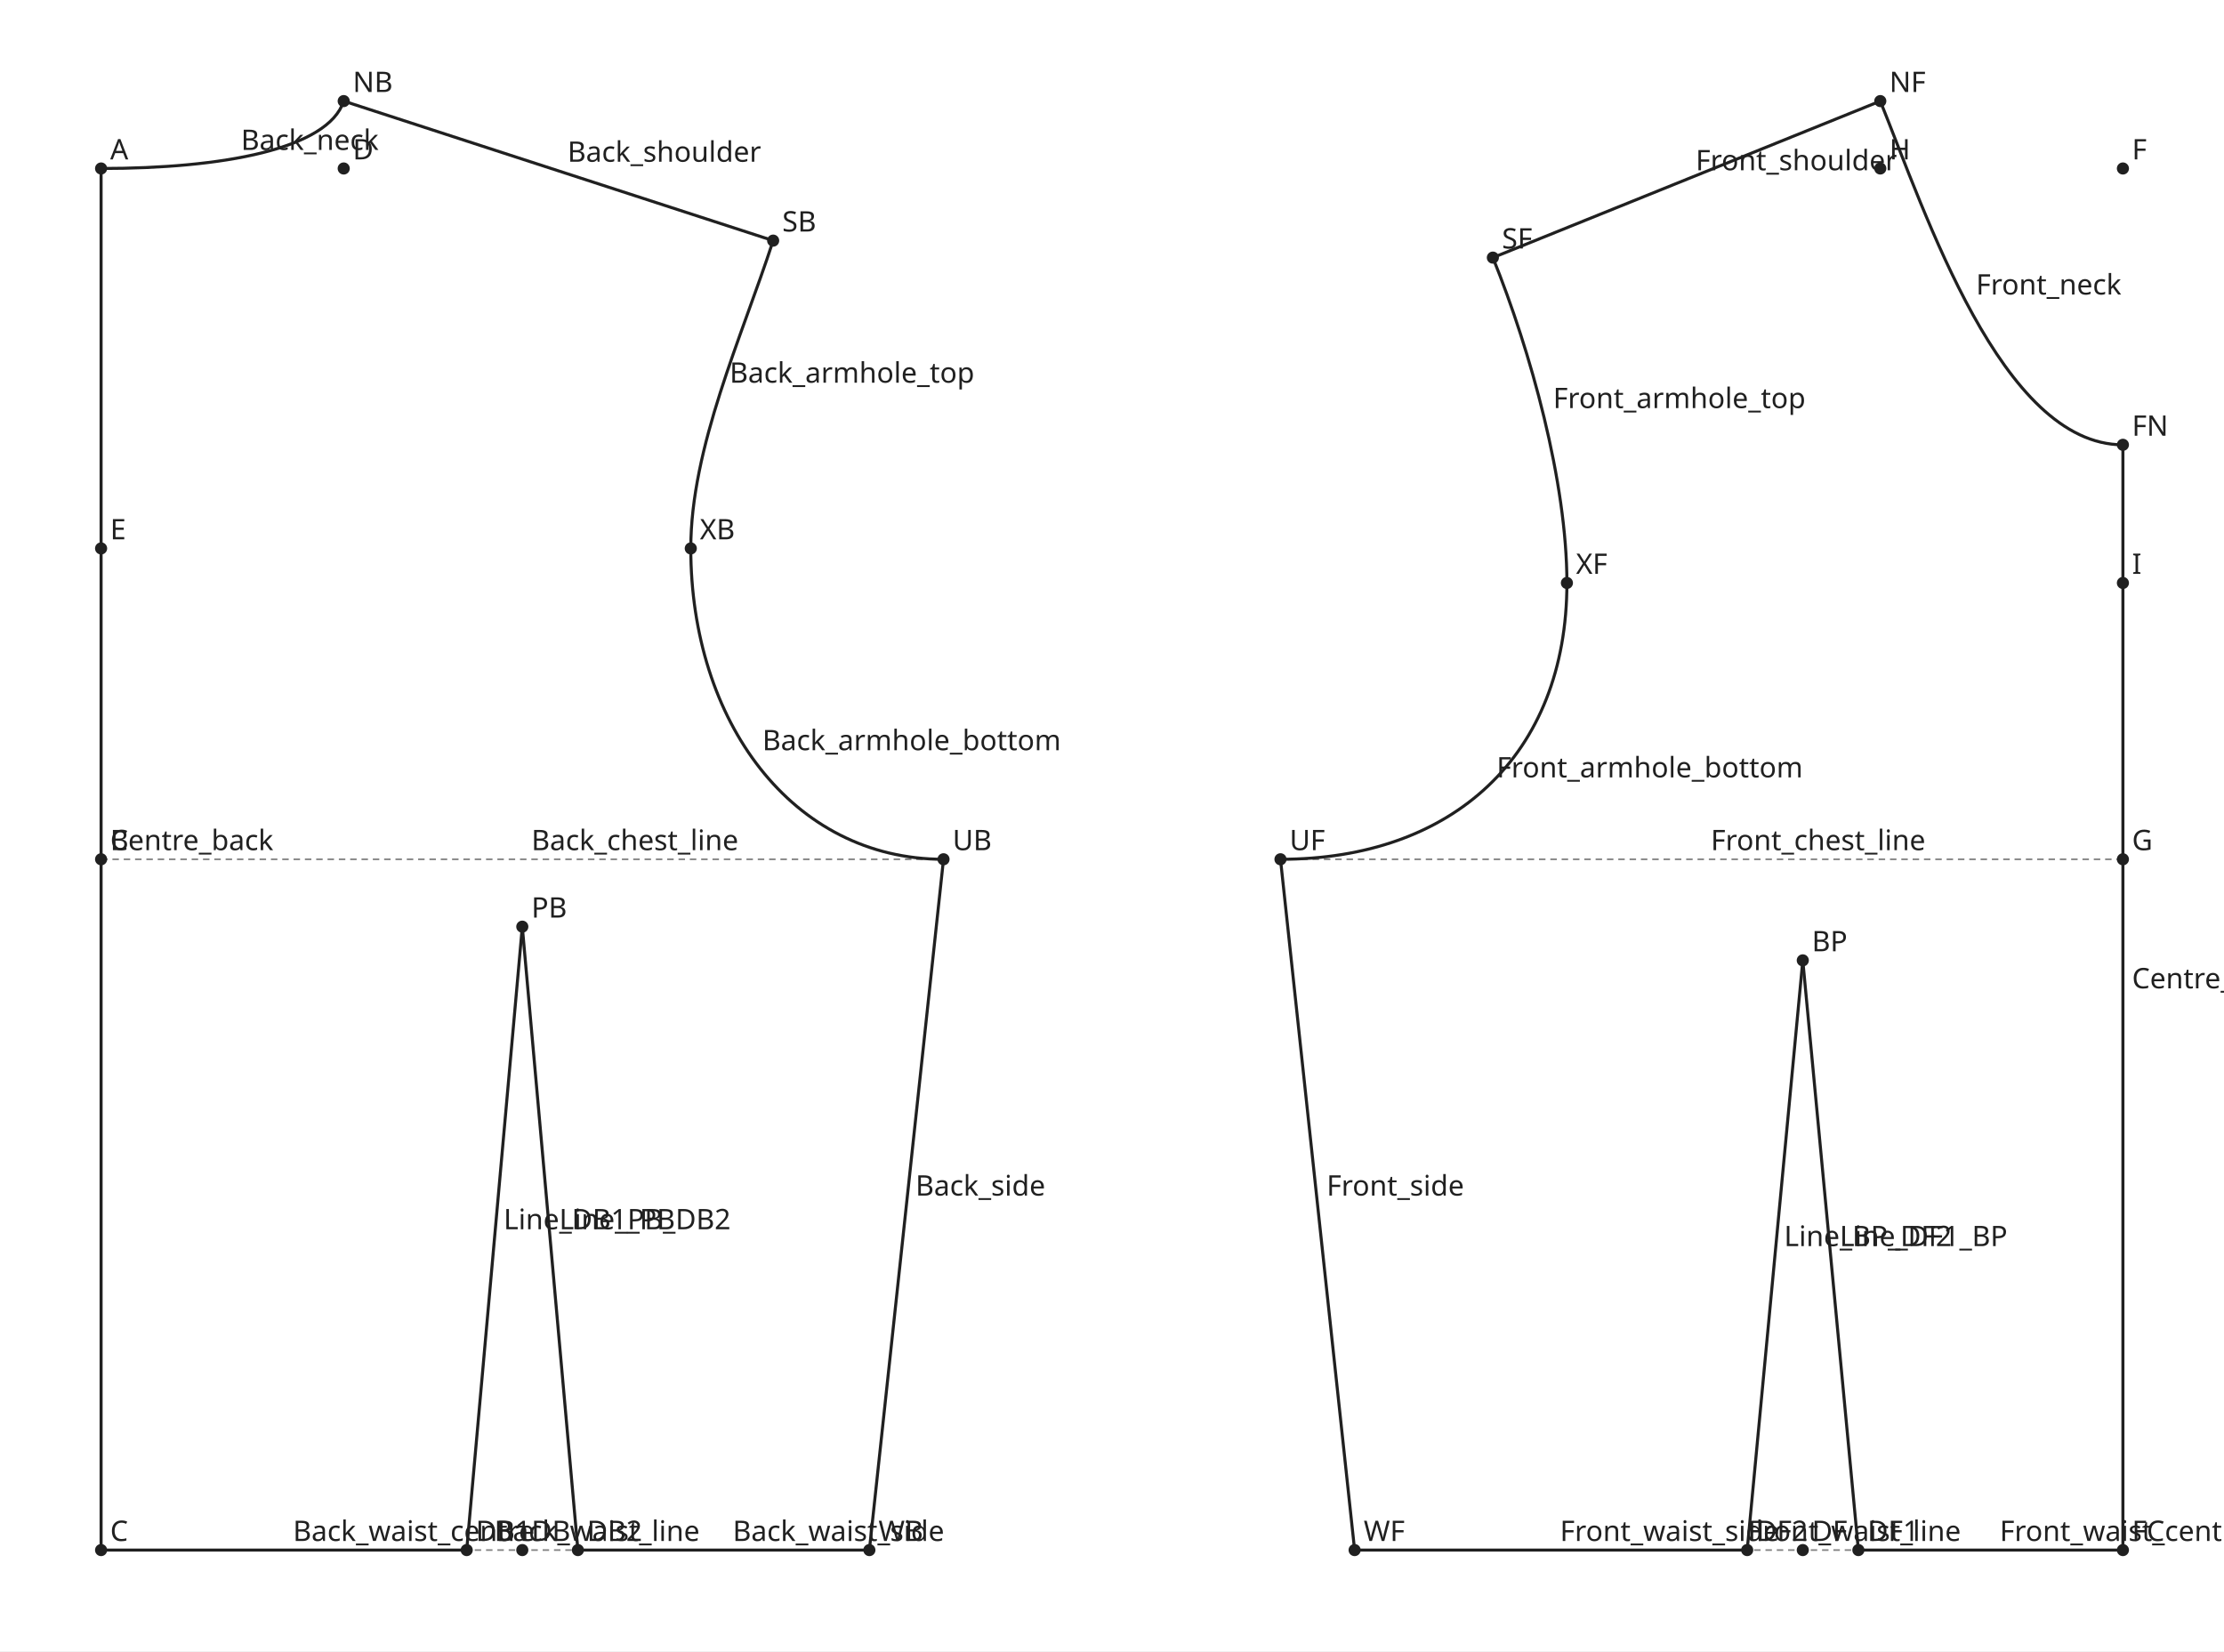
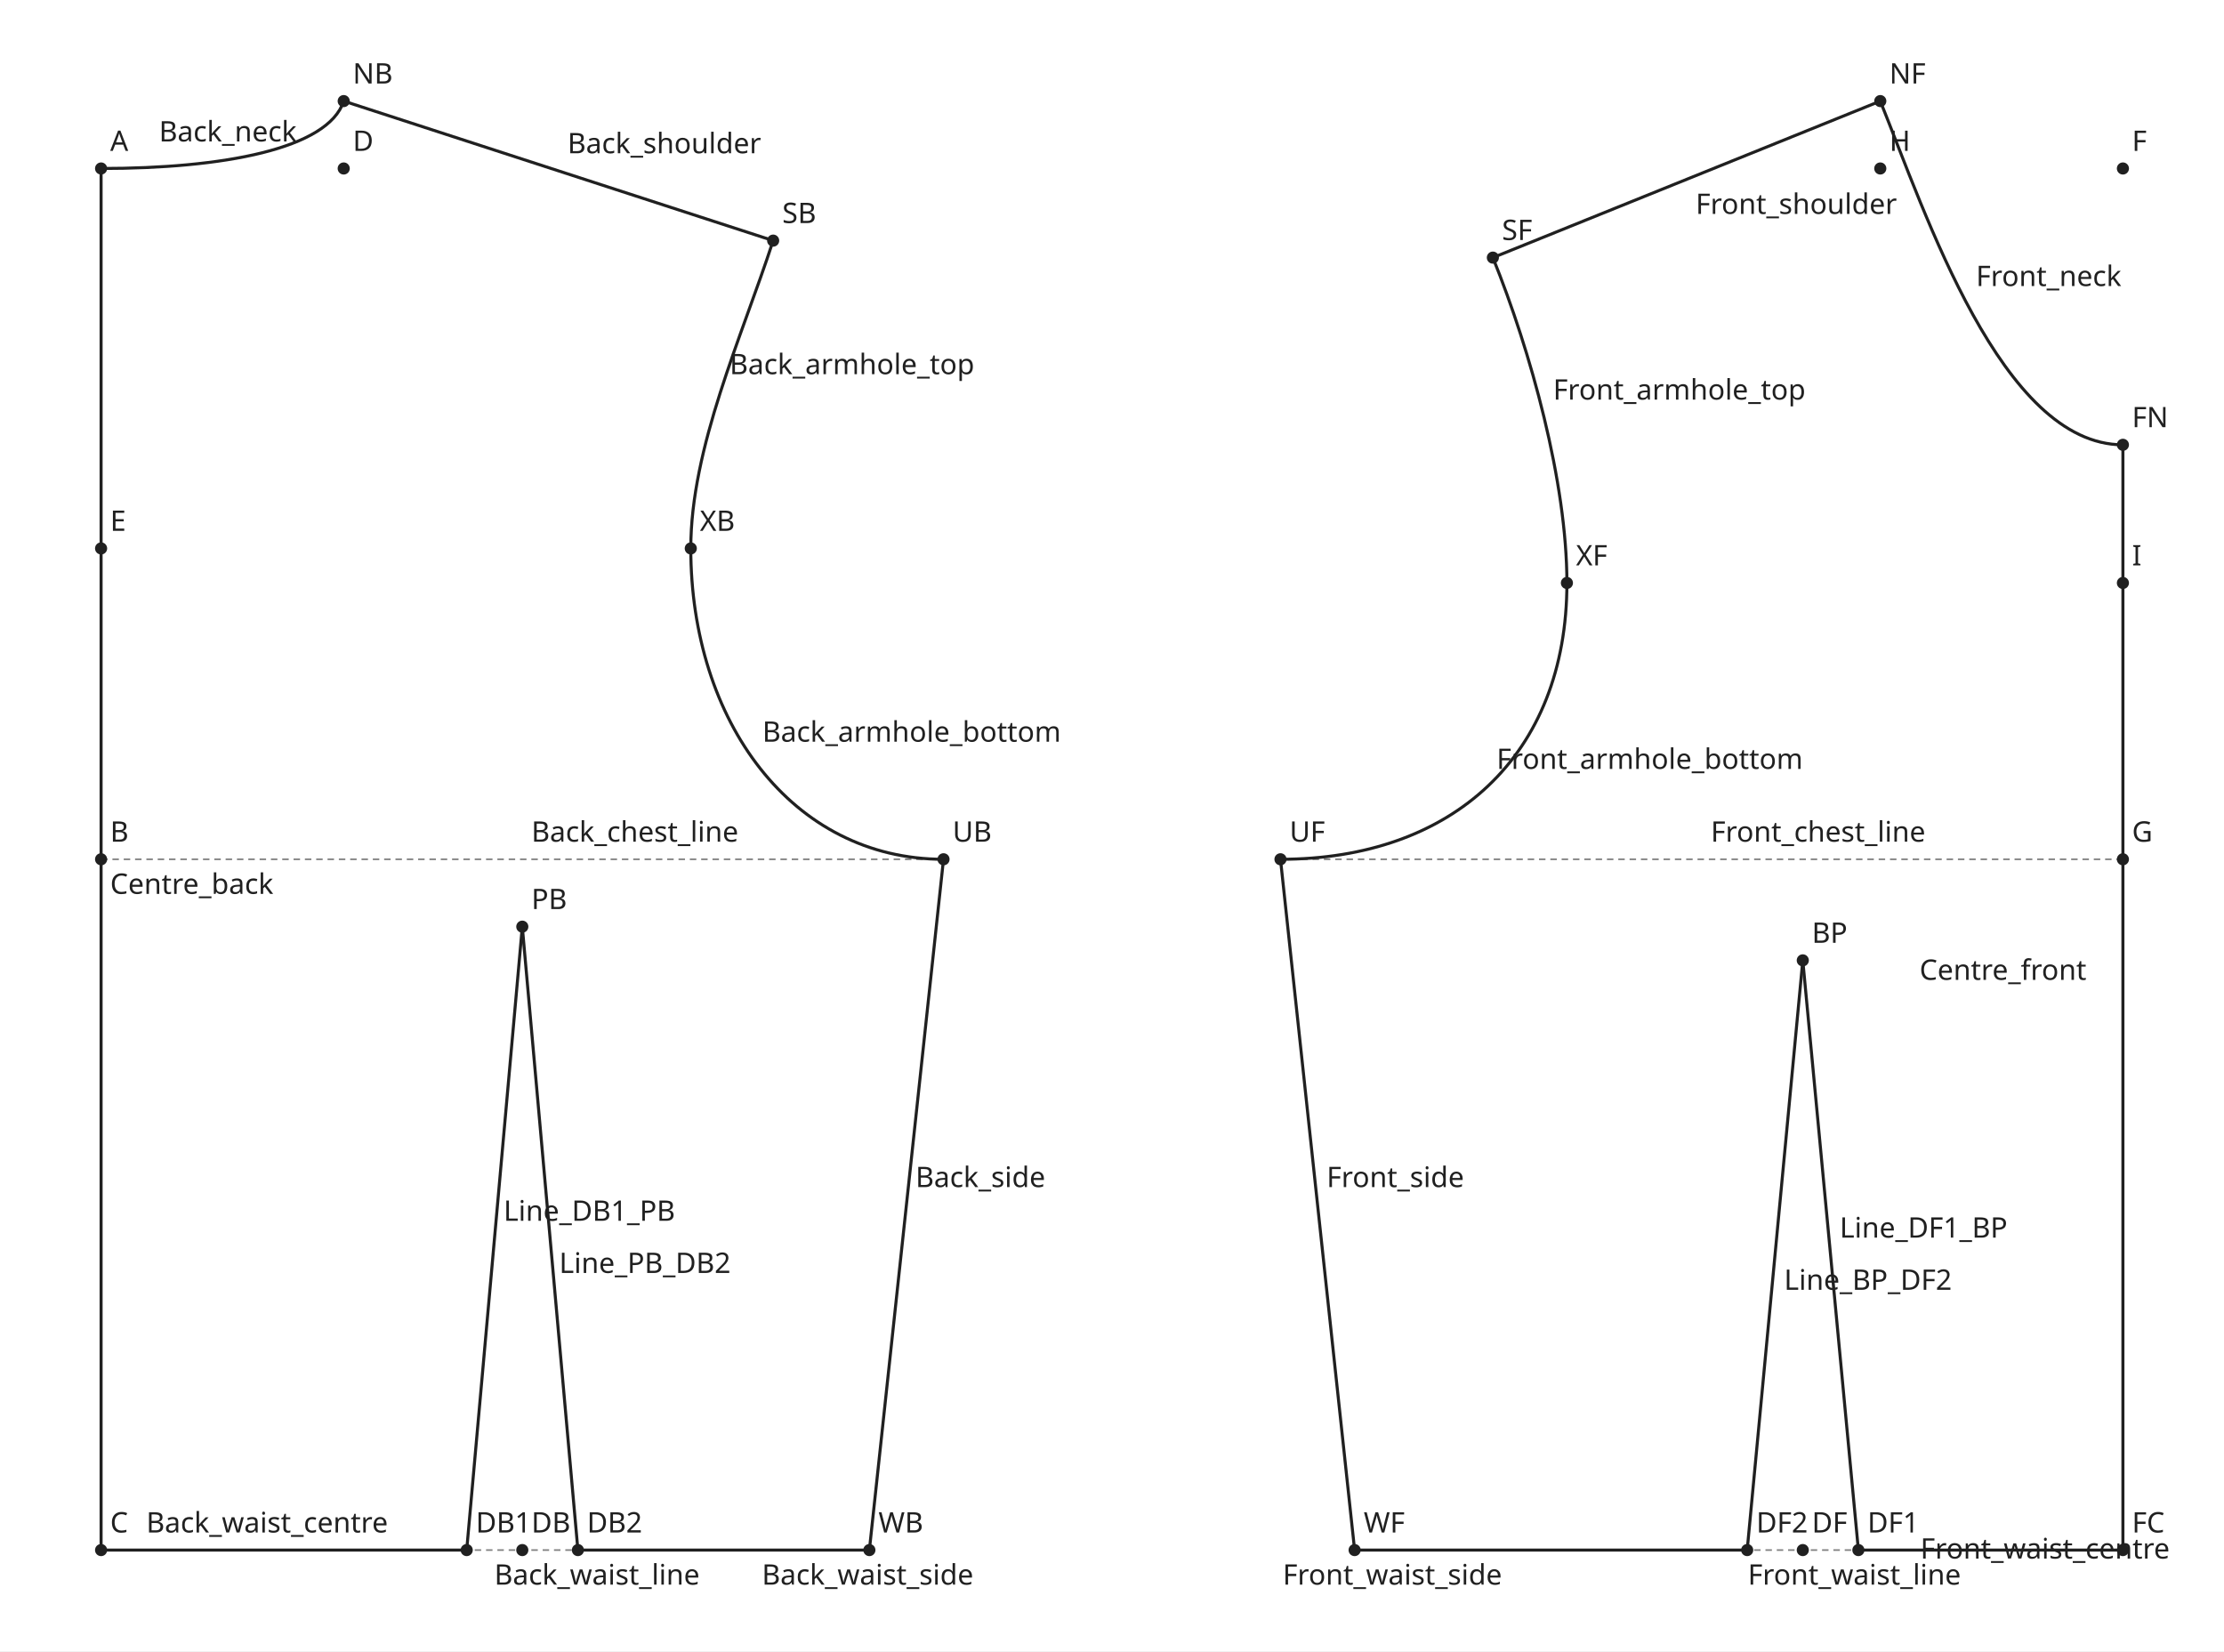
<svg xmlns="http://www.w3.org/2000/svg" width="660mm" height="490mm" viewBox="-30 -50 660 490">
  <rect x="-30" y="-50" width="660" height="490" fill="#ffffff" />
  <path data-id="16" data-name="Back_chest_line" d="M 0 205 L 250 205" fill="none" stroke="#808080" stroke-width="0.48" stroke-dasharray="1.92 1.44" />
-   <text x="127.7" y="202.3" font-family="sans-serif" font-size="8.4" fill="#202020">Back_chest_line</text>
  <path data-id="17" data-name="Back_waist_line" d="M 0 410 L 228 410" fill="none" stroke="#808080" stroke-width="0.48" stroke-dasharray="1.92 1.44" />
-   <text x="116.7" y="407.3" font-family="sans-serif" font-size="8.4" fill="#202020">Back_waist_line</text>
  <path data-id="44" data-name="Front_chest_line" d="M 600 205 L 350 205" fill="none" stroke="#808080" stroke-width="0.48" stroke-dasharray="1.92 1.44" />
-   <text x="477.7" y="202.3" font-family="sans-serif" font-size="8.4" fill="#202020">Front_chest_line</text>
  <path data-id="45" data-name="Front_waist_line" d="M 600 410 L 372 410" fill="none" stroke="#808080" stroke-width="0.48" stroke-dasharray="1.92 1.44" />
-   <text x="488.7" y="407.3" font-family="sans-serif" font-size="8.4" fill="#202020">Front_waist_line</text>
  <path data-id="15" data-name="Centre_back" d="M 0 0 L 0 410" fill="none" stroke="#202020" stroke-width="0.9" />
-   <text x="2.7" y="202.3" font-family="sans-serif" font-size="8.4" fill="#202020">Centre_back</text>
  <path data-id="21" data-name="Back_shoulder" d="M 72 -20 L 199.442 21.408" fill="none" stroke="#202020" stroke-width="0.9" />
-   <text x="138.421" y="-1.996" font-family="sans-serif" font-size="8.4" fill="#202020">Back_shoulder</text>
  <path data-id="22" data-name="Back_neck" d="M 0 0 C 36 0 67.365 -5.734 72 -20" fill="none" stroke="#202020" stroke-width="0.9" />
-   <text x="41.514" y="-5.503" font-family="sans-serif" font-size="8.4" fill="#202020">Back_neck</text>
  <path data-id="25" data-name="Back_armhole_top" d="M 199.442 21.408 C 190.171 49.94 175 82.75 175 112.75" fill="none" stroke="#202020" stroke-width="0.9" />
-   <text x="186.528" y="63.568" font-family="sans-serif" font-size="8.4" fill="#202020">Back_armhole_top</text>
  <path data-id="26" data-name="Back_armhole_bottom" d="M 175 112.75 C 175 164 205 205 250 205" fill="none" stroke="#202020" stroke-width="0.9" />
-   <text x="196.243" y="172.633" font-family="sans-serif" font-size="8.4" fill="#202020">Back_armhole_bottom</text>
  <path data-id="27" data-name="Back_side" d="M 250 205 L 228 410" fill="none" stroke="#202020" stroke-width="0.9" />
-   <text x="241.7" y="304.8" font-family="sans-serif" font-size="8.4" fill="#202020">Back_side</text>
  <path data-id="32" data-name="Back_waist_centre" d="M 0 410 L 108.5 410" fill="none" stroke="#202020" stroke-width="0.9" />
-   <text x="56.95" y="407.3" font-family="sans-serif" font-size="8.4" fill="#202020">Back_waist_centre</text>
  <path data-id="33" data-name="Line_DB1_PB" d="M 108.5 410 L 125 225" fill="none" stroke="#202020" stroke-width="0.9" />
-   <text x="119.45" y="314.8" font-family="sans-serif" font-size="8.4" fill="#202020">Line_DB1_PB</text>
  <path data-id="34" data-name="Line_PB_DB2" d="M 125 225 L 141.5 410" fill="none" stroke="#202020" stroke-width="0.9" />
-   <text x="135.95" y="314.8" font-family="sans-serif" font-size="8.4" fill="#202020">Line_PB_DB2</text>
  <path data-id="35" data-name="Back_waist_side" d="M 141.5 410 L 228 410" fill="none" stroke="#202020" stroke-width="0.9" />
-   <text x="187.45" y="407.3" font-family="sans-serif" font-size="8.4" fill="#202020">Back_waist_side</text>
  <path data-id="43" data-name="Centre_front" d="M 600 82 L 600 410" fill="none" stroke="#202020" stroke-width="0.9" />
-   <text x="602.7" y="243.3" font-family="sans-serif" font-size="8.4" fill="#202020">Centre_front</text>
  <path data-id="49" data-name="Front_shoulder" d="M 528 -20 L 413.029 26.451" fill="none" stroke="#202020" stroke-width="0.9" />
-   <text x="473.215" y="0.526" font-family="sans-serif" font-size="8.4" fill="#202020">Front_shoulder</text>
  <path data-id="50" data-name="Front_neck" d="M 528 -20 C 541.486 13.379 564 82 600 82" fill="none" stroke="#202020" stroke-width="0.9" />
-   <text x="556.41" y="37.407" font-family="sans-serif" font-size="8.4" fill="#202020">Front_neck</text>
  <path data-id="52" data-name="Front_armhole_top" d="M 413.029 26.451 C 424.267 54.267 435 93 435 123" fill="none" stroke="#202020" stroke-width="0.9" />
-   <text x="430.905" y="71.107" font-family="sans-serif" font-size="8.4" fill="#202020">Front_armhole_top</text>
  <path data-id="53" data-name="Front_armhole_bottom" d="M 435 123 C 435 174.25 401 205 350 205" fill="none" stroke="#202020" stroke-width="0.9" />
-   <text x="414.138" y="180.695" font-family="sans-serif" font-size="8.4" fill="#202020">Front_armhole_bottom</text>
  <path data-id="54" data-name="Front_side" d="M 350 205 L 372 410" fill="none" stroke="#202020" stroke-width="0.9" />
-   <text x="363.7" y="304.8" font-family="sans-serif" font-size="8.4" fill="#202020">Front_side</text>
  <path data-id="59" data-name="Front_waist_centre" d="M 600 410 L 521.5 410" fill="none" stroke="#202020" stroke-width="0.9" />
-   <text x="563.45" y="407.3" font-family="sans-serif" font-size="8.4" fill="#202020">Front_waist_centre</text>
  <path data-id="60" data-name="Line_DF1_BP" d="M 521.5 410 L 505 235" fill="none" stroke="#202020" stroke-width="0.9" />
-   <text x="515.95" y="319.8" font-family="sans-serif" font-size="8.4" fill="#202020">Line_DF1_BP</text>
  <path data-id="61" data-name="Line_BP_DF2" d="M 505 235 L 488.5 410" fill="none" stroke="#202020" stroke-width="0.9" />
-   <text x="499.45" y="319.8" font-family="sans-serif" font-size="8.4" fill="#202020">Line_BP_DF2</text>
  <path data-id="62" data-name="Front_waist_side" d="M 488.5 410 L 372 410" fill="none" stroke="#202020" stroke-width="0.9" />
-   <text x="432.95" y="407.3" font-family="sans-serif" font-size="8.4" fill="#202020">Front_waist_side</text>
  <circle data-id="10" data-name="A" cx="0" cy="0" r="1.8" fill="#202020" />
-   <text x="2.7" y="-2.7" font-family="sans-serif" font-size="8.4" fill="#202020">A</text>
  <circle data-id="11" data-name="B" cx="0" cy="205" r="1.8" fill="#202020" />
-   <text x="2.7" y="202.3" font-family="sans-serif" font-size="8.4" fill="#202020">B</text>
  <circle data-id="12" data-name="C" cx="0" cy="410" r="1.8" fill="#202020" />
-   <text x="2.7" y="407.3" font-family="sans-serif" font-size="8.4" fill="#202020">C</text>
  <circle data-id="13" data-name="UB" cx="250" cy="205" r="1.8" fill="#202020" />
-   <text x="252.7" y="202.3" font-family="sans-serif" font-size="8.4" fill="#202020">UB</text>
  <circle data-id="14" data-name="WB" cx="228" cy="410" r="1.8" fill="#202020" />
-   <text x="230.7" y="407.3" font-family="sans-serif" font-size="8.4" fill="#202020">WB</text>
  <circle data-id="18" data-name="D" cx="72" cy="0" r="1.8" fill="#202020" />
-   <text x="74.7" y="-2.7" font-family="sans-serif" font-size="8.4" fill="#202020">D</text>
  <circle data-id="19" data-name="NB" cx="72" cy="-20" r="1.8" fill="#202020" />
-   <text x="74.7" y="-22.7" font-family="sans-serif" font-size="8.4" fill="#202020">NB</text>
  <circle data-id="20" data-name="SB" cx="199.442" cy="21.408" r="1.8" fill="#202020" />
-   <text x="202.142" y="18.708" font-family="sans-serif" font-size="8.4" fill="#202020">SB</text>
  <circle data-id="23" data-name="E" cx="0" cy="112.75" r="1.8" fill="#202020" />
-   <text x="2.7" y="110.05" font-family="sans-serif" font-size="8.4" fill="#202020">E</text>
  <circle data-id="24" data-name="XB" cx="175" cy="112.75" r="1.8" fill="#202020" />
-   <text x="177.7" y="110.05" font-family="sans-serif" font-size="8.4" fill="#202020">XB</text>
  <circle data-id="28" data-name="DB" cx="125" cy="410" r="1.8" fill="#202020" />
-   <text x="127.7" y="407.3" font-family="sans-serif" font-size="8.4" fill="#202020">DB</text>
  <circle data-id="29" data-name="DB1" cx="108.5" cy="410" r="1.8" fill="#202020" />
-   <text x="111.2" y="407.3" font-family="sans-serif" font-size="8.4" fill="#202020">DB1</text>
  <circle data-id="30" data-name="DB2" cx="141.5" cy="410" r="1.8" fill="#202020" />
-   <text x="144.2" y="407.3" font-family="sans-serif" font-size="8.4" fill="#202020">DB2</text>
  <circle data-id="31" data-name="PB" cx="125" cy="225" r="1.8" fill="#202020" />
-   <text x="127.7" y="222.3" font-family="sans-serif" font-size="8.4" fill="#202020">PB</text>
  <circle data-id="36" data-name="F" cx="600" cy="0" r="1.8" fill="#202020" />
-   <text x="602.7" y="-2.7" font-family="sans-serif" font-size="8.4" fill="#202020">F</text>
  <circle data-id="37" data-name="FN" cx="600" cy="82" r="1.8" fill="#202020" />
-   <text x="602.7" y="79.3" font-family="sans-serif" font-size="8.4" fill="#202020">FN</text>
  <circle data-id="38" data-name="FC" cx="600" cy="410" r="1.8" fill="#202020" />
-   <text x="602.7" y="407.3" font-family="sans-serif" font-size="8.4" fill="#202020">FC</text>
  <circle data-id="39" data-name="I" cx="600" cy="123" r="1.8" fill="#202020" />
-   <text x="602.7" y="120.3" font-family="sans-serif" font-size="8.4" fill="#202020">I</text>
  <circle data-id="40" data-name="G" cx="600" cy="205" r="1.8" fill="#202020" />
-   <text x="602.7" y="202.3" font-family="sans-serif" font-size="8.4" fill="#202020">G</text>
  <circle data-id="41" data-name="UF" cx="350" cy="205" r="1.8" fill="#202020" />
-   <text x="352.7" y="202.3" font-family="sans-serif" font-size="8.4" fill="#202020">UF</text>
  <circle data-id="42" data-name="WF" cx="372" cy="410" r="1.8" fill="#202020" />
-   <text x="374.7" y="407.3" font-family="sans-serif" font-size="8.4" fill="#202020">WF</text>
  <circle data-id="46" data-name="H" cx="528" cy="0" r="1.8" fill="#202020" />
-   <text x="530.7" y="-2.7" font-family="sans-serif" font-size="8.4" fill="#202020">H</text>
  <circle data-id="47" data-name="NF" cx="528" cy="-20" r="1.8" fill="#202020" />
-   <text x="530.7" y="-22.7" font-family="sans-serif" font-size="8.4" fill="#202020">NF</text>
  <circle data-id="48" data-name="SF" cx="413.029" cy="26.451" r="1.8" fill="#202020" />
-   <text x="415.729" y="23.751" font-family="sans-serif" font-size="8.4" fill="#202020">SF</text>
  <circle data-id="51" data-name="XF" cx="435" cy="123" r="1.8" fill="#202020" />
-   <text x="437.7" y="120.3" font-family="sans-serif" font-size="8.4" fill="#202020">XF</text>
  <circle data-id="55" data-name="DF" cx="505" cy="410" r="1.8" fill="#202020" />
-   <text x="507.7" y="407.3" font-family="sans-serif" font-size="8.4" fill="#202020">DF</text>
  <circle data-id="56" data-name="DF1" cx="521.5" cy="410" r="1.8" fill="#202020" />
-   <text x="524.2" y="407.3" font-family="sans-serif" font-size="8.4" fill="#202020">DF1</text>
  <circle data-id="57" data-name="DF2" cx="488.5" cy="410" r="1.8" fill="#202020" />
-   <text x="491.2" y="407.3" font-family="sans-serif" font-size="8.4" fill="#202020">DF2</text>
  <circle data-id="58" data-name="BP" cx="505" cy="235" r="1.8" fill="#202020" />
-   <text x="507.7" y="232.3" font-family="sans-serif" font-size="8.4" fill="#202020">BP</text>
+   <text x="2.7" y="-5.22" font-family="sans-serif" font-size="8.4" fill="#202020">A</text>
+   <text x="2.7" y="199.78" font-family="sans-serif" font-size="8.4" fill="#202020">B</text>
+   <text x="2.7" y="404.78" font-family="sans-serif" font-size="8.4" fill="#202020">C</text>
+   <text x="252.7" y="199.78" font-family="sans-serif" font-size="8.4" fill="#202020">UB</text>
+   <text x="230.7" y="404.78" font-family="sans-serif" font-size="8.4" fill="#202020">WB</text>
+   <text x="74.7" y="-5.22" font-family="sans-serif" font-size="8.4" fill="#202020">D</text>
+   <text x="74.7" y="-25.22" font-family="sans-serif" font-size="8.4" fill="#202020">NB</text>
+   <text x="202.142" y="16.188" font-family="sans-serif" font-size="8.4" fill="#202020">SB</text>
+   <text x="2.7" y="107.53" font-family="sans-serif" font-size="8.4" fill="#202020">E</text>
+   <text x="177.7" y="107.53" font-family="sans-serif" font-size="8.4" fill="#202020">XB</text>
+   <text x="127.7" y="404.78" font-family="sans-serif" font-size="8.4" fill="#202020">DB</text>
+   <text x="111.2" y="404.78" font-family="sans-serif" font-size="8.4" fill="#202020">DB1</text>
+   <text x="144.2" y="404.78" font-family="sans-serif" font-size="8.4" fill="#202020">DB2</text>
+   <text x="127.7" y="219.78" font-family="sans-serif" font-size="8.4" fill="#202020">PB</text>
+   <text x="602.7" y="-5.22" font-family="sans-serif" font-size="8.4" fill="#202020">F</text>
+   <text x="602.7" y="76.78" font-family="sans-serif" font-size="8.4" fill="#202020">FN</text>
+   <text x="602.7" y="404.78" font-family="sans-serif" font-size="8.4" fill="#202020">FC</text>
+   <text x="602.7" y="117.78" font-family="sans-serif" font-size="8.4" fill="#202020">I</text>
+   <text x="602.7" y="199.78" font-family="sans-serif" font-size="8.4" fill="#202020">G</text>
+   <text x="352.7" y="199.78" font-family="sans-serif" font-size="8.4" fill="#202020">UF</text>
+   <text x="374.7" y="404.78" font-family="sans-serif" font-size="8.4" fill="#202020">WF</text>
+   <text x="530.7" y="-5.22" font-family="sans-serif" font-size="8.4" fill="#202020">H</text>
+   <text x="530.7" y="-25.22" font-family="sans-serif" font-size="8.4" fill="#202020">NF</text>
+   <text x="415.729" y="21.231" font-family="sans-serif" font-size="8.4" fill="#202020">SF</text>
+   <text x="437.7" y="117.78" font-family="sans-serif" font-size="8.4" fill="#202020">XF</text>
+   <text x="507.7" y="404.78" font-family="sans-serif" font-size="8.4" fill="#202020">DF</text>
+   <text x="524.2" y="404.78" font-family="sans-serif" font-size="8.4" fill="#202020">DF1</text>
+   <text x="491.2" y="404.78" font-family="sans-serif" font-size="8.4" fill="#202020">DF2</text>
+   <text x="507.7" y="229.78" font-family="sans-serif" font-size="8.4" fill="#202020">BP</text>
+   <text x="127.7" y="199.78" font-family="sans-serif" font-size="8.4" fill="#202020">Back_chest_line</text>
+   <text x="116.7" y="420.26" font-family="sans-serif" font-size="8.4" fill="#202020">Back_waist_line</text>
+   <text x="477.7" y="199.78" font-family="sans-serif" font-size="8.4" fill="#202020">Front_chest_line</text>
+   <text x="488.7" y="420.26" font-family="sans-serif" font-size="8.4" fill="#202020">Front_waist_line</text>
+   <text x="2.7" y="215.26" font-family="sans-serif" font-size="8.4" fill="#202020">Centre_back</text>
+   <text x="138.421" y="-4.516" font-family="sans-serif" font-size="8.4" fill="#202020">Back_shoulder</text>
+   <text x="17.192" y="-8.023" font-family="sans-serif" font-size="8.4" fill="#202020">Back_neck</text>
+   <text x="186.528" y="61.048" font-family="sans-serif" font-size="8.4" fill="#202020">Back_armhole_top</text>
+   <text x="196.243" y="170.113" font-family="sans-serif" font-size="8.4" fill="#202020">Back_armhole_bottom</text>
+   <text x="241.7" y="302.28" font-family="sans-serif" font-size="8.4" fill="#202020">Back_side</text>
+   <text x="13.409" y="404.78" font-family="sans-serif" font-size="8.4" fill="#202020">Back_waist_centre</text>
+   <text x="119.45" y="312.28" font-family="sans-serif" font-size="8.4" fill="#202020">Line_DB1_PB</text>
+   <text x="135.95" y="327.76" font-family="sans-serif" font-size="8.4" fill="#202020">Line_PB_DB2</text>
+   <text x="196.1" y="420.26" font-family="sans-serif" font-size="8.4" fill="#202020">Back_waist_side</text>
+   <text x="539.642" y="240.78" font-family="sans-serif" font-size="8.4" fill="#202020">Centre_front</text>
+   <text x="473.215" y="13.486" font-family="sans-serif" font-size="8.4" fill="#202020">Front_shoulder</text>
+   <text x="556.41" y="34.887" font-family="sans-serif" font-size="8.4" fill="#202020">Front_neck</text>
+   <text x="430.905" y="68.587" font-family="sans-serif" font-size="8.4" fill="#202020">Front_armhole_top</text>
+   <text x="414.138" y="178.175" font-family="sans-serif" font-size="8.4" fill="#202020">Front_armhole_bottom</text>
+   <text x="363.7" y="302.28" font-family="sans-serif" font-size="8.4" fill="#202020">Front_side</text>
+   <text x="539.9" y="412.52" font-family="sans-serif" font-size="8.4" fill="#202020">Front_waist_centre</text>
+   <text x="515.95" y="317.28" font-family="sans-serif" font-size="8.4" fill="#202020">Line_DF1_BP</text>
+   <text x="499.45" y="332.76" font-family="sans-serif" font-size="8.4" fill="#202020">Line_BP_DF2</text>
+   <text x="350.673" y="420.26" font-family="sans-serif" font-size="8.4" fill="#202020">Front_waist_side</text>
</svg>
